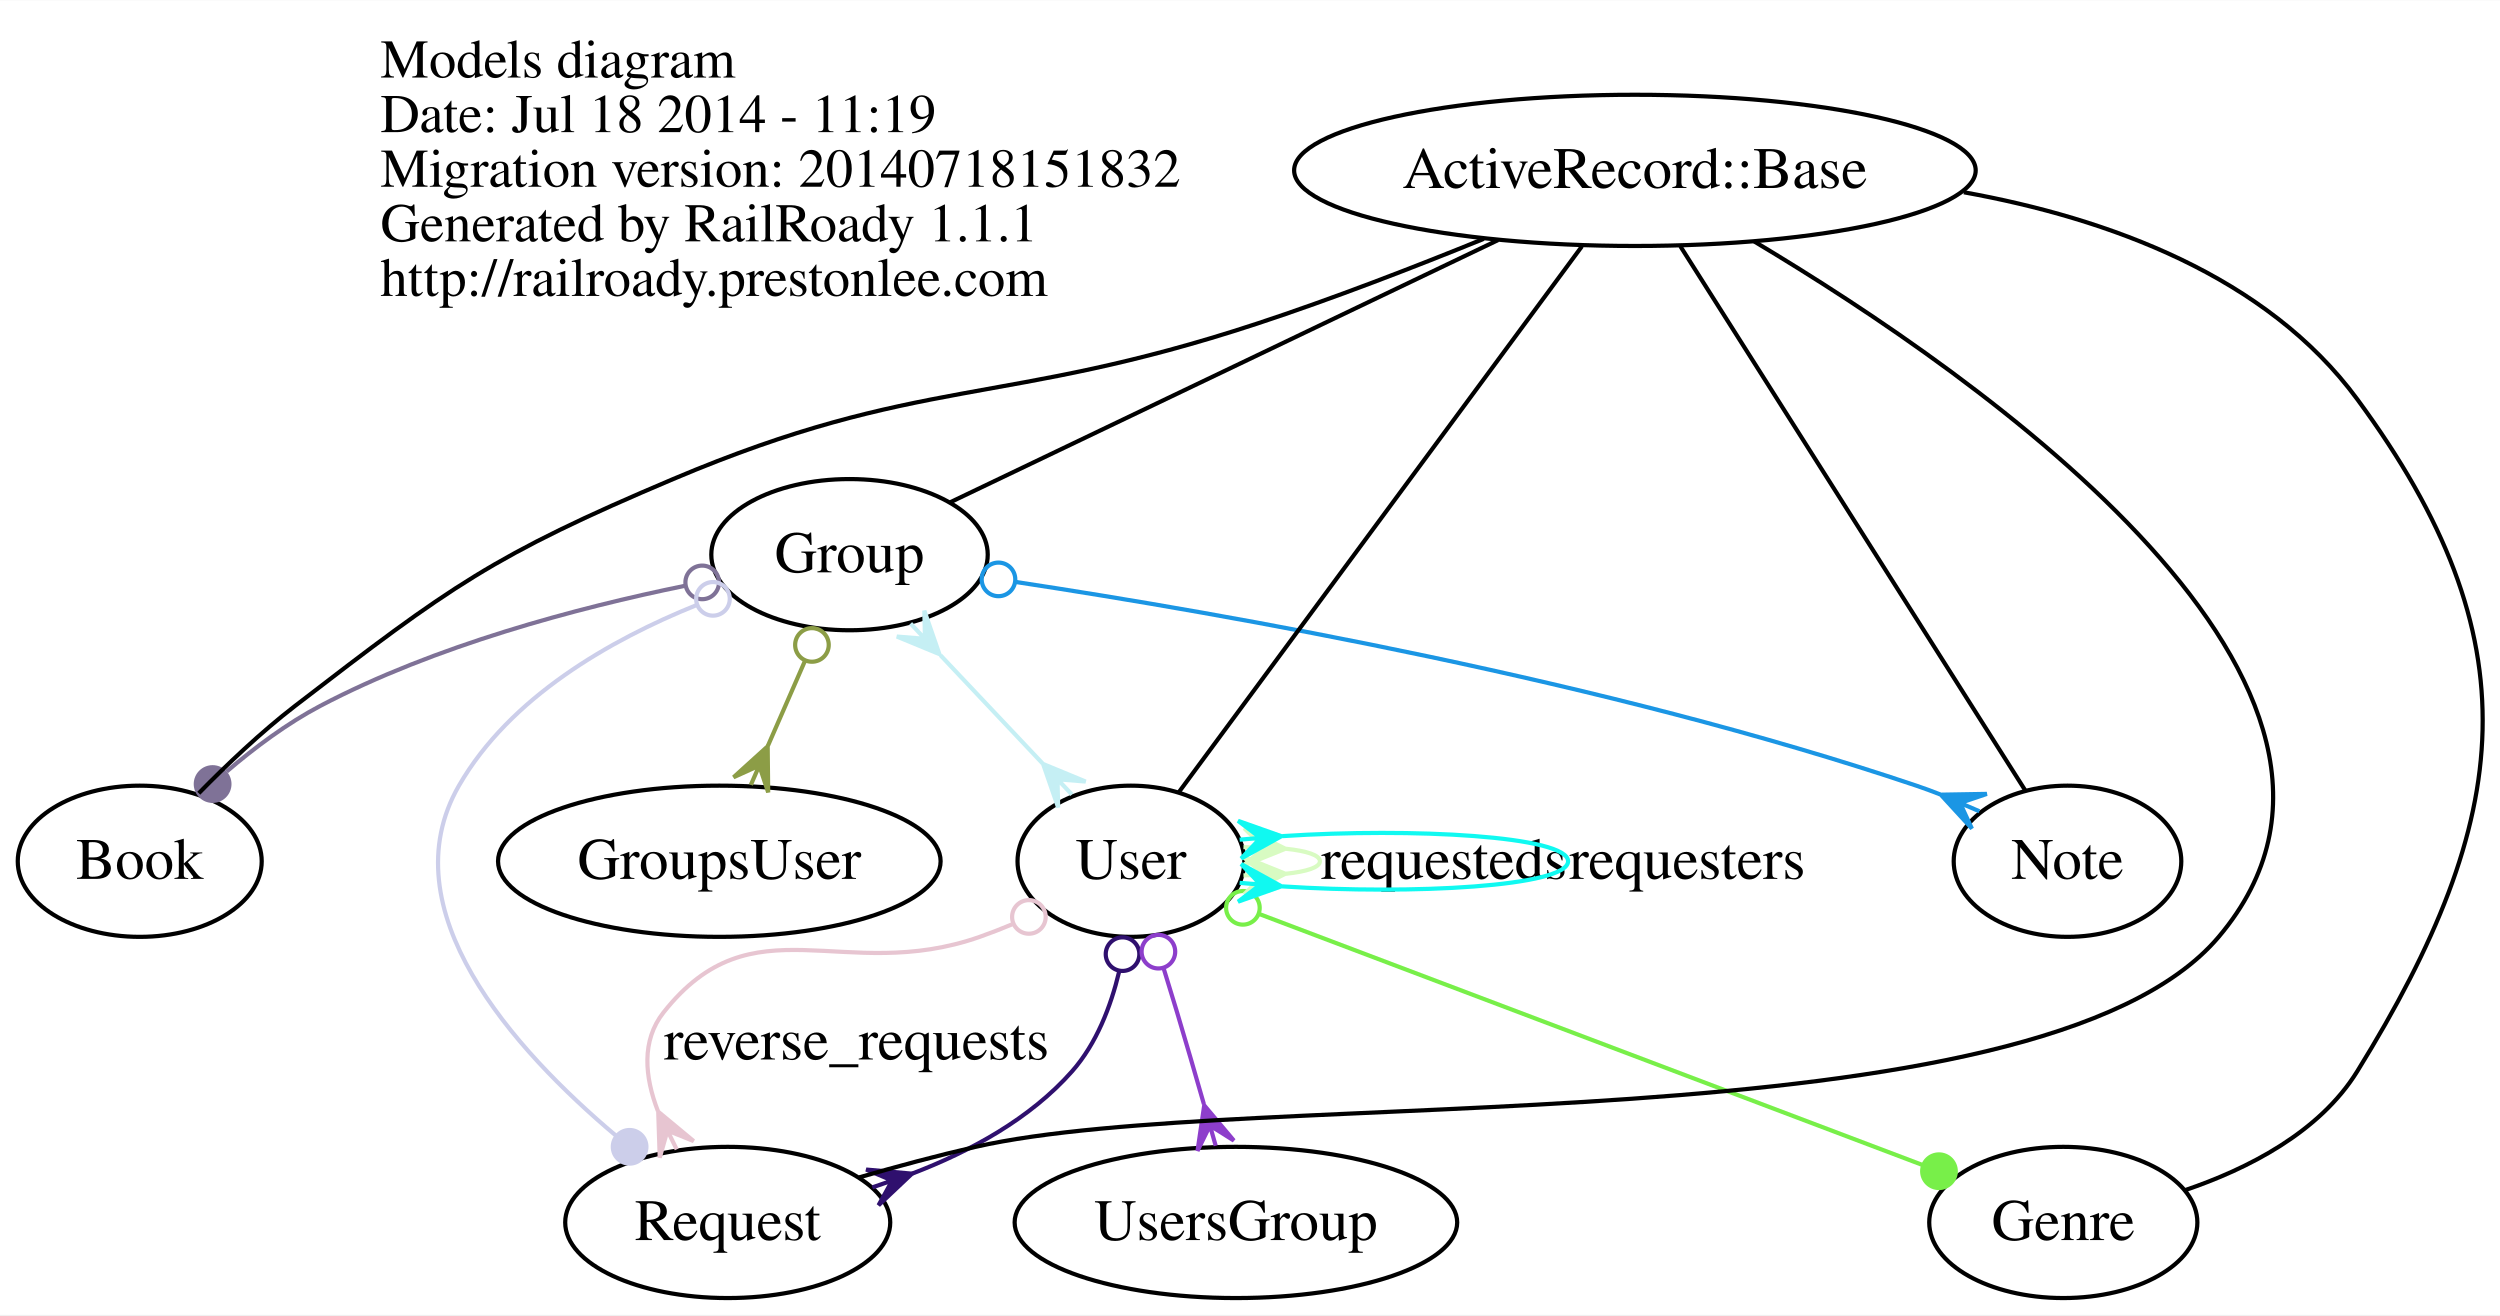
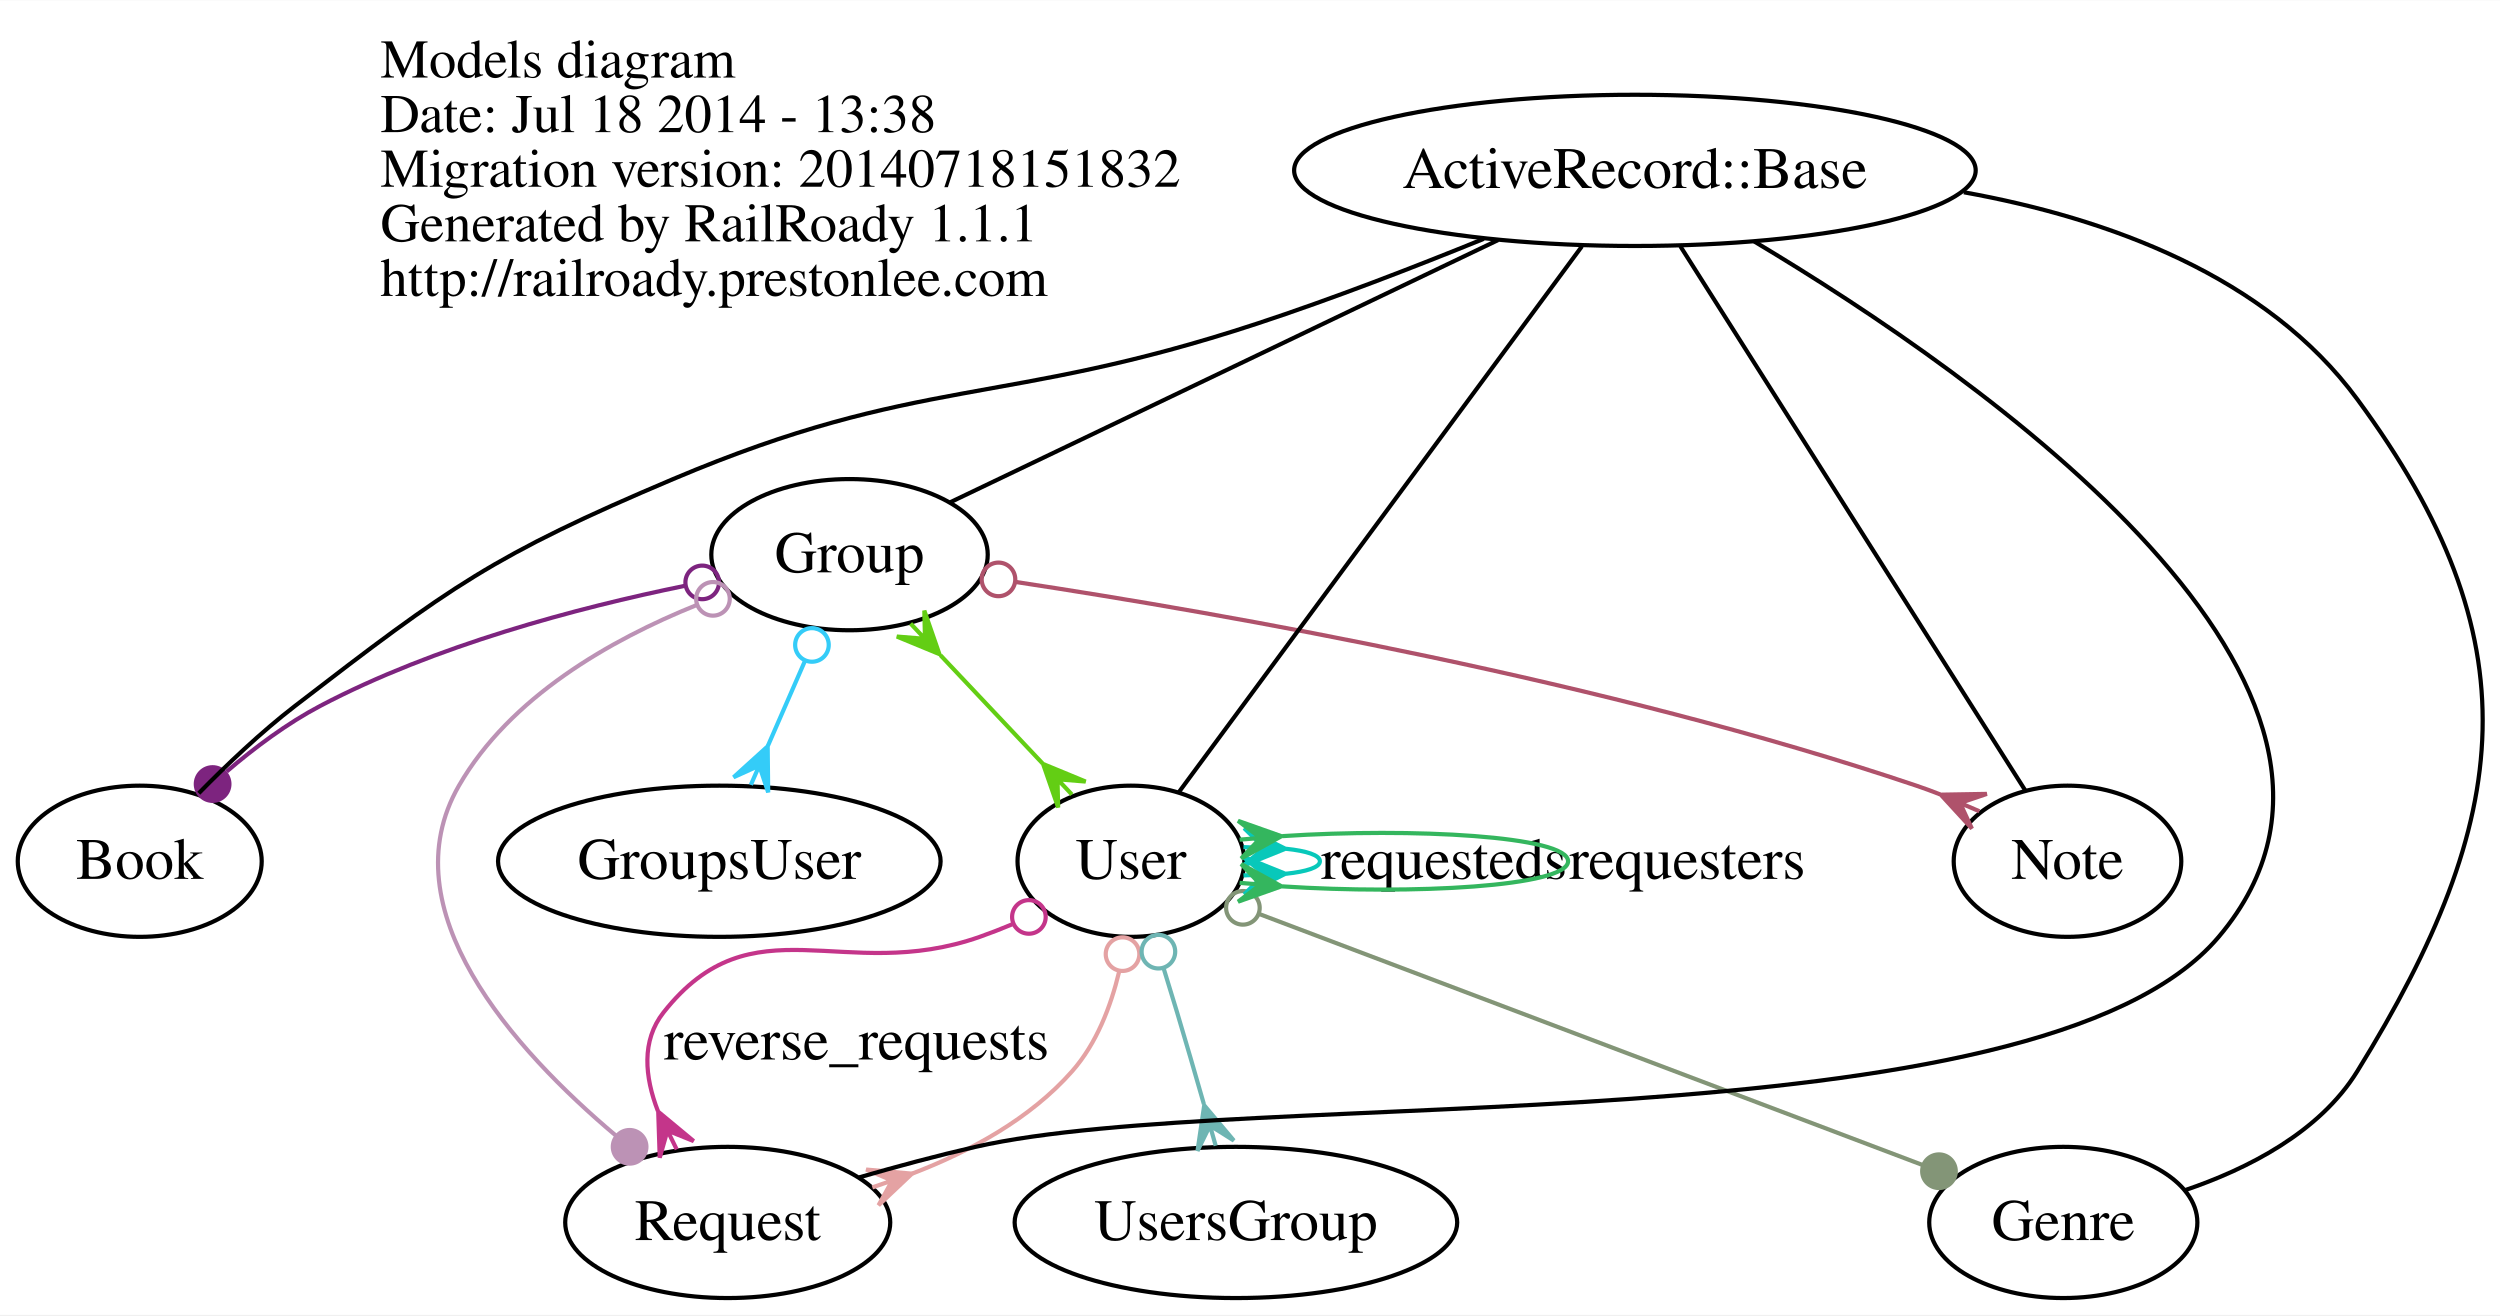
<svg xmlns="http://www.w3.org/2000/svg" width="595pt" height="313pt" viewBox="0.00 0.00 595.25 313.00">
  <g id="graph0" class="graph" transform="scale(1 1) rotate(0) translate(4 309)">
    <polygon fill="white" stroke="none" points="-4,4 -4,-309 591.249,-309 591.249,4 -4,4" />
    <g id="node1" class="node">
      <text text-anchor="start" x="86.583" y="-290.6" font-family="Times,serif" font-size="13.00">Models diagram</text>
-       <text text-anchor="start" x="86.583" y="-277.6" font-family="Times,serif" font-size="13.00">Date: Jul 18 2014 - 11:19</text>
+       <text text-anchor="start" x="86.583" y="-277.6" font-family="Times,serif" font-size="13.00">Date: Jul 18 2014 - 13:38</text>
      <text text-anchor="start" x="86.583" y="-264.6" font-family="Times,serif" font-size="13.00">Migration version: 20140718151832</text>
      <text text-anchor="start" x="86.583" y="-251.6" font-family="Times,serif" font-size="13.00">Generated by RailRoady 1.1.1</text>
      <text text-anchor="start" x="86.583" y="-238.6" font-family="Times,serif" font-size="13.00">http://railroady.prestonlee.com</text>
    </g>
    <g id="node2" class="node">
      <ellipse fill="none" stroke="black" cx="29.27" cy="-104" rx="29.043" ry="18" />
      <text text-anchor="middle" x="29.27" y="-99.8" font-family="Times,serif" font-size="14.00">Book</text>
    </g>
    <g id="node3" class="node">
      <ellipse fill="none" stroke="black" cx="487.271" cy="-18" rx="31.922" ry="18" />
      <text text-anchor="middle" x="487.271" y="-13.8" font-family="Times,serif" font-size="14.00">Genre</text>
    </g>
    <g id="node4" class="node">
      <ellipse fill="none" stroke="black" cx="198.271" cy="-177" rx="32.908" ry="18" />
      <text text-anchor="middle" x="198.271" y="-172.8" font-family="Times,serif" font-size="14.00">Group</text>
    </g>
    <g id="edge4" class="edge">
-       <path fill="none" stroke="#7f7297" d="M159.073,-169.586C133.355,-164.321 99.561,-155.346 72.27,-141 64.385,-136.855 56.643,-131.074 49.95,-125.356" />
-       <ellipse fill="none" stroke="#7f7297" cx="163.195" cy="-170.396" rx="4" ry="4" />
-       <ellipse fill="#7f7297" stroke="#7f7297" cx="46.623" cy="-122.386" rx="4" ry="4" />
+       <path fill="none" stroke="#7d247f" d="M159.073,-169.586C133.355,-164.321 99.561,-155.346 72.27,-141 64.385,-136.855 56.643,-131.074 49.95,-125.356" />
+       <ellipse fill="none" stroke="#7d247f" cx="163.195" cy="-170.396" rx="4" ry="4" />
+       <ellipse fill="#7d247f" stroke="#7d247f" cx="46.623" cy="-122.386" rx="4" ry="4" />
    </g>
    <g id="node5" class="node">
      <ellipse fill="none" stroke="black" cx="488.271" cy="-104" rx="27.096" ry="18" />
      <text text-anchor="middle" x="488.271" y="-99.8" font-family="Times,serif" font-size="14.00">Note</text>
    </g>
    <g id="edge5" class="edge">
-       <path fill="none" stroke="#1b96e4" d="M237.861,-170.496C288.482,-162.802 378.421,-146.91 452.271,-122 454.137,-121.37 456.034,-120.67 457.932,-119.923" />
-       <ellipse fill="none" stroke="#1b96e4" cx="233.738" cy="-171.113" rx="4" ry="4" />
-       <polygon fill="#1b96e4" stroke="#1b96e4" points="458.099,-119.851 469.064,-120.039 462.693,-117.878 467.288,-115.905 467.288,-115.905 467.288,-115.905 462.693,-117.878 465.511,-111.77 458.099,-119.851 458.099,-119.851" />
+       <path fill="none" stroke="#af526b" d="M237.861,-170.496C288.482,-162.802 378.421,-146.91 452.271,-122 454.137,-121.37 456.034,-120.67 457.932,-119.923" />
+       <ellipse fill="none" stroke="#af526b" cx="233.738" cy="-171.113" rx="4" ry="4" />
+       <polygon fill="#af526b" stroke="#af526b" points="458.099,-119.851 469.064,-120.039 462.693,-117.878 467.288,-115.905 467.288,-115.905 467.288,-115.905 462.693,-117.878 465.511,-111.77 458.099,-119.851 458.099,-119.851" />
    </g>
    <g id="node6" class="node">
      <ellipse fill="none" stroke="black" cx="169.271" cy="-18" rx="38.696" ry="18" />
      <text text-anchor="middle" x="169.271" y="-13.8" font-family="Times,serif" font-size="14.00">Request</text>
    </g>
    <g id="edge3" class="edge">
-       <path fill="none" stroke="#ccceea" d="M161.825,-164.986C141.301,-156.704 117.413,-143.091 105.271,-122 88.3,-92.522 118.241,-59.228 142.64,-38.674" />
-       <ellipse fill="none" stroke="#ccceea" cx="165.757" cy="-166.481" rx="4" ry="4" />
-       <ellipse fill="#ccceea" stroke="#ccceea" cx="145.91" cy="-36.009" rx="4" ry="4" />
+       <path fill="none" stroke="#bc92b5" d="M161.825,-164.986C141.301,-156.704 117.413,-143.091 105.271,-122 88.3,-92.522 118.241,-59.228 142.64,-38.674" />
+       <ellipse fill="none" stroke="#bc92b5" cx="165.757" cy="-166.481" rx="4" ry="4" />
+       <ellipse fill="#bc92b5" stroke="#bc92b5" cx="145.91" cy="-36.009" rx="4" ry="4" />
    </g>
    <g id="node7" class="node">
      <ellipse fill="none" stroke="black" cx="265.271" cy="-104" rx="27" ry="18" />
      <text text-anchor="middle" x="265.271" y="-99.8" font-family="Times,serif" font-size="14.00">User</text>
    </g>
    <g id="edge7" class="edge">
-       <path fill="none" stroke="#c5eff4" d="M219.917,-153.061C227.697,-144.817 236.456,-135.534 244.188,-127.341" />
-       <polygon fill="#c5eff4" stroke="#c5eff4" points="219.672,-153.321 209.536,-157.506 216.24,-156.958 212.809,-160.594 212.809,-160.594 212.809,-160.594 216.24,-156.958 216.081,-163.683 219.672,-153.321 219.672,-153.321" />
-       <polygon fill="#c5eff4" stroke="#c5eff4" points="244.357,-127.162 254.493,-122.978 247.788,-123.526 251.22,-119.889 251.22,-119.889 251.22,-119.889 247.788,-123.526 247.947,-116.801 244.357,-127.162 244.357,-127.162" />
+       <path fill="none" stroke="#63ce14" d="M219.917,-153.061C227.697,-144.817 236.456,-135.534 244.188,-127.341" />
+       <polygon fill="#63ce14" stroke="#63ce14" points="219.672,-153.321 209.536,-157.506 216.24,-156.958 212.809,-160.594 212.809,-160.594 212.809,-160.594 216.24,-156.958 216.081,-163.683 219.672,-153.321 219.672,-153.321" />
+       <polygon fill="#63ce14" stroke="#63ce14" points="244.357,-127.162 254.493,-122.978 247.788,-123.526 251.22,-119.889 251.22,-119.889 251.22,-119.889 247.788,-123.526 247.947,-116.801 244.357,-127.162 244.357,-127.162" />
    </g>
    <g id="node9" class="node">
      <ellipse fill="none" stroke="black" cx="167.271" cy="-104" rx="52.687" ry="18" />
      <text text-anchor="middle" x="167.271" y="-99.8" font-family="Times,serif" font-size="14.00">GroupsUser</text>
    </g>
    <g id="edge6" class="edge">
-       <path fill="none" stroke="#8c9d46" d="M187.67,-151.721C184.822,-145.199 181.729,-138.114 178.832,-131.479" />
-       <ellipse fill="none" stroke="#8c9d46" cx="189.323" cy="-155.508" rx="4" ry="4" />
-       <polygon fill="#8c9d46" stroke="#8c9d46" points="178.781,-131.363 178.904,-120.398 176.78,-126.781 174.78,-122.198 174.78,-122.198 174.78,-122.198 176.78,-126.781 170.656,-123.999 178.781,-131.363 178.781,-131.363" />
+       <path fill="none" stroke="#34ccf8" d="M187.67,-151.721C184.822,-145.199 181.729,-138.114 178.832,-131.479" />
+       <ellipse fill="none" stroke="#34ccf8" cx="189.323" cy="-155.508" rx="4" ry="4" />
+       <polygon fill="#34ccf8" stroke="#34ccf8" points="178.781,-131.363 178.904,-120.398 176.78,-126.781 174.78,-122.198 174.78,-122.198 174.78,-122.198 176.78,-126.781 170.656,-123.999 178.781,-131.363 178.781,-131.363" />
    </g>
    <g id="edge16" class="edge">
-       <path fill="none" stroke="#78ef49" d="M295.698,-91.487C337.08,-75.829 410.853,-47.915 453.771,-31.676" />
-       <ellipse fill="none" stroke="#78ef49" cx="291.933" cy="-92.911" rx="4" ry="4" />
-       <ellipse fill="#78ef49" stroke="#78ef49" cx="457.67" cy="-30.2" rx="4" ry="4" />
+       <path fill="none" stroke="#839577" d="M295.698,-91.487C337.08,-75.829 410.853,-47.915 453.771,-31.676" />
+       <ellipse fill="none" stroke="#839577" cx="291.933" cy="-92.911" rx="4" ry="4" />
+       <ellipse fill="#839577" stroke="#839577" cx="457.67" cy="-30.2" rx="4" ry="4" />
    </g>
    <g id="edge11" class="edge">
-       <path fill="none" stroke="#2f106e" d="M262.47,-77.728C260.471,-69.385 257.065,-60.569 251.271,-54 241.287,-42.682 227.014,-34.909 213.167,-29.621" />
-       <ellipse fill="none" stroke="#2f106e" cx="263.275" cy="-81.885" rx="4" ry="4" />
-       <polygon fill="#2f106e" stroke="#2f106e" points="213.155,-29.617 205.179,-22.092 208.431,-27.981 203.706,-26.345 203.706,-26.345 203.706,-26.345 208.431,-27.981 202.233,-30.597 213.155,-29.617 213.155,-29.617" />
+       <path fill="none" stroke="#e4a2a3" d="M262.47,-77.728C260.471,-69.385 257.065,-60.569 251.271,-54 241.287,-42.682 227.014,-34.909 213.167,-29.621" />
+       <ellipse fill="none" stroke="#e4a2a3" cx="263.275" cy="-81.885" rx="4" ry="4" />
+       <polygon fill="#e4a2a3" stroke="#e4a2a3" points="213.155,-29.617 205.179,-22.092 208.431,-27.981 203.706,-26.345 203.706,-26.345 203.706,-26.345 208.431,-27.981 202.233,-30.597 213.155,-29.617 213.155,-29.617" />
    </g>
    <g id="edge13" class="edge">
-       <path fill="none" stroke="#e7c5d1" d="M237.004,-88.99C234.417,-87.91 231.814,-86.894 229.271,-86 196.811,-74.594 175.293,-95.009 153.981,-68 148.664,-61.262 149.512,-52.659 152.638,-44.547" />
-       <ellipse fill="none" stroke="#e7c5d1" cx="240.979" cy="-90.747" rx="4" ry="4" />
-       <polygon fill="#e7c5d1" stroke="#e7c5d1" points="152.724,-44.372 161.164,-37.371 154.923,-39.882 157.123,-35.392 157.123,-35.392 157.123,-35.392 154.923,-39.882 153.081,-33.412 152.724,-44.372 152.724,-44.372" />
+       <path fill="none" stroke="#c4358a" d="M237.004,-88.99C234.417,-87.91 231.814,-86.894 229.271,-86 196.811,-74.594 175.293,-95.009 153.981,-68 148.664,-61.262 149.512,-52.659 152.638,-44.547" />
+       <ellipse fill="none" stroke="#c4358a" cx="240.979" cy="-90.747" rx="4" ry="4" />
+       <polygon fill="#c4358a" stroke="#c4358a" points="152.724,-44.372 161.164,-37.371 154.923,-39.882 157.123,-35.392 157.123,-35.392 157.123,-35.392 154.923,-39.882 153.081,-33.412 152.724,-44.372 152.724,-44.372" />
      <text text-anchor="middle" x="199.916" y="-56.8" font-family="Times,serif" font-size="14.00">reverse_requests</text>
    </g>
    <g id="edge12" class="edge">
-       <path fill="none" stroke="#d8fbc2" d="M302.214,-106.972C307.06,-106.463 310.271,-105.472 310.271,-104 310.271,-102.528 307.06,-101.537 302.214,-101.028" />
-       <polygon fill="#d8fbc2" stroke="#d8fbc2" points="302.058,-106.978 291.89,-102.871 297.062,-107.173 292.065,-107.368 292.065,-107.368 292.065,-107.368 297.062,-107.173 292.241,-111.864 302.058,-106.978 302.058,-106.978" />
-       <polygon fill="#d8fbc2" stroke="#d8fbc2" points="302.058,-101.022 292.241,-96.136 297.062,-100.827 292.065,-100.632 292.065,-100.632 292.065,-100.632 297.062,-100.827 291.89,-105.129 302.058,-101.022 302.058,-101.022" />
+       <path fill="none" stroke="#08c8ba" d="M302.214,-106.972C307.06,-106.463 310.271,-105.472 310.271,-104 310.271,-102.528 307.06,-101.537 302.214,-101.028" />
+       <polygon fill="#08c8ba" stroke="#08c8ba" points="302.058,-106.978 291.89,-102.871 297.062,-107.173 292.065,-107.368 292.065,-107.368 292.065,-107.368 297.062,-107.173 292.241,-111.864 302.058,-106.978 302.058,-106.978" />
+       <polygon fill="#08c8ba" stroke="#08c8ba" points="302.058,-101.022 292.241,-96.136 297.062,-100.827 292.065,-100.632 292.065,-100.632 292.065,-100.632 297.062,-100.827 291.89,-105.129 302.058,-101.022 302.058,-101.022" />
      <text text-anchor="middle" x="339.815" y="-99.8" font-family="Times,serif" font-size="14.00">requesteds</text>
    </g>
    <g id="edge14" class="edge">
-       <path fill="none" stroke="#10f9f1" d="M301.327,-109.983C332.221,-112.011 369.36,-110.017 369.36,-104 369.36,-97.983 332.221,-95.989 301.327,-98.017" />
-       <polygon fill="#10f9f1" stroke="#10f9f1" points="301.118,-109.966 291.523,-104.656 296.135,-109.553 291.152,-109.141 291.152,-109.141 291.152,-109.141 296.135,-109.553 290.781,-113.625 301.118,-109.966 301.118,-109.966" />
-       <polygon fill="#10f9f1" stroke="#10f9f1" points="301.118,-98.034 290.781,-94.375 296.135,-98.447 291.152,-98.859 291.152,-98.859 291.152,-98.859 296.135,-98.447 291.523,-103.344 301.118,-98.034 301.118,-98.034" />
+       <path fill="none" stroke="#34b65e" d="M301.327,-109.983C332.221,-112.011 369.36,-110.017 369.36,-104 369.36,-97.983 332.221,-95.989 301.327,-98.017" />
+       <polygon fill="#34b65e" stroke="#34b65e" points="301.118,-109.966 291.523,-104.656 296.135,-109.553 291.152,-109.141 291.152,-109.141 291.152,-109.141 296.135,-109.553 290.781,-113.625 301.118,-109.966 301.118,-109.966" />
+       <polygon fill="#34b65e" stroke="#34b65e" points="301.118,-98.034 290.781,-94.375 296.135,-98.447 291.152,-98.859 291.152,-98.859 291.152,-98.859 296.135,-98.447 291.523,-103.344 301.118,-98.034 301.118,-98.034" />
      <text text-anchor="middle" x="397.736" y="-99.8" font-family="Times,serif" font-size="14.00">requesters</text>
    </g>
    <g id="node10" class="node">
      <ellipse fill="none" stroke="black" cx="290.271" cy="-18" rx="52.687" ry="18" />
      <text text-anchor="middle" x="290.271" y="-13.8" font-family="Times,serif" font-size="14.00">UsersGroup</text>
    </g>
    <g id="edge15" class="edge">
-       <path fill="none" stroke="#8d3ecb" d="M273.097,-78.382C274.177,-74.901 275.262,-71.363 276.271,-68 278.388,-60.94 280.61,-53.285 282.645,-46.171" />
-       <ellipse fill="none" stroke="#8d3ecb" cx="271.815" cy="-82.475" rx="4" ry="4" />
-       <polygon fill="#8d3ecb" stroke="#8d3ecb" points="282.725,-45.886 289.785,-37.496 284.091,-41.077 285.456,-36.267 285.456,-36.267 285.456,-36.267 284.091,-41.077 281.128,-35.038 282.725,-45.886 282.725,-45.886" />
+       <path fill="none" stroke="#6eb5b3" d="M273.097,-78.382C274.177,-74.901 275.262,-71.363 276.271,-68 278.388,-60.94 280.61,-53.285 282.645,-46.171" />
+       <ellipse fill="none" stroke="#6eb5b3" cx="271.815" cy="-82.475" rx="4" ry="4" />
+       <polygon fill="#6eb5b3" stroke="#6eb5b3" points="282.725,-45.886 289.785,-37.496 284.091,-41.077 285.456,-36.267 285.456,-36.267 285.456,-36.267 284.091,-41.077 281.128,-35.038 282.725,-45.886 282.725,-45.886" />
    </g>
    <g id="node8" class="node">
      <ellipse fill="none" stroke="black" cx="385.271" cy="-268.5" rx="81.142" ry="18" />
      <text text-anchor="middle" x="385.271" y="-264.3" font-family="Times,serif" font-size="14.00">ActiveRecord::Base</text>
    </g>
    <g id="edge1" class="edge">
      <path fill="none" stroke="black" d="M349.273,-252.198C332.948,-245.545 313.299,-237.933 295.271,-232 234.545,-212.016 215.146,-219.912 156.271,-195 113.31,-176.822 103.234,-169.455 66.27,-141 58.174,-134.768 49.952,-126.947 43.321,-120.189" />
    </g>
    <g id="edge2" class="edge">
      <path fill="none" stroke="black" d="M463.588,-263.29C498.11,-257.054 535.671,-243.339 557.271,-214 599.43,-156.734 594.656,-114.491 557.271,-54 548.27,-39.437 531.172,-30.731 516.128,-25.644" />
    </g>
    <g id="edge8" class="edge">
      <path fill="none" stroke="black" d="M352.698,-251.91C315.445,-234.081 255.338,-205.313 222.168,-189.438" />
    </g>
    <g id="edge9" class="edge">
      <path fill="none" stroke="black" d="M396.099,-250.417C416.139,-218.8 458.738,-151.592 478.197,-120.893" />
    </g>
    <g id="edge10" class="edge">
      <path fill="none" stroke="black" d="M413.696,-251.564C467.43,-219.478 574.232,-145.108 524.271,-86 481.207,-35.052 293.314,-50.814 228.271,-36 219.228,-33.941 209.518,-31.317 200.637,-28.752" />
    </g>
    <g id="edge17" class="edge">
      <path fill="none" stroke="black" d="M372.655,-250.417C349.187,-218.637 299.165,-150.899 276.659,-120.421" />
    </g>
  </g>
</svg>
